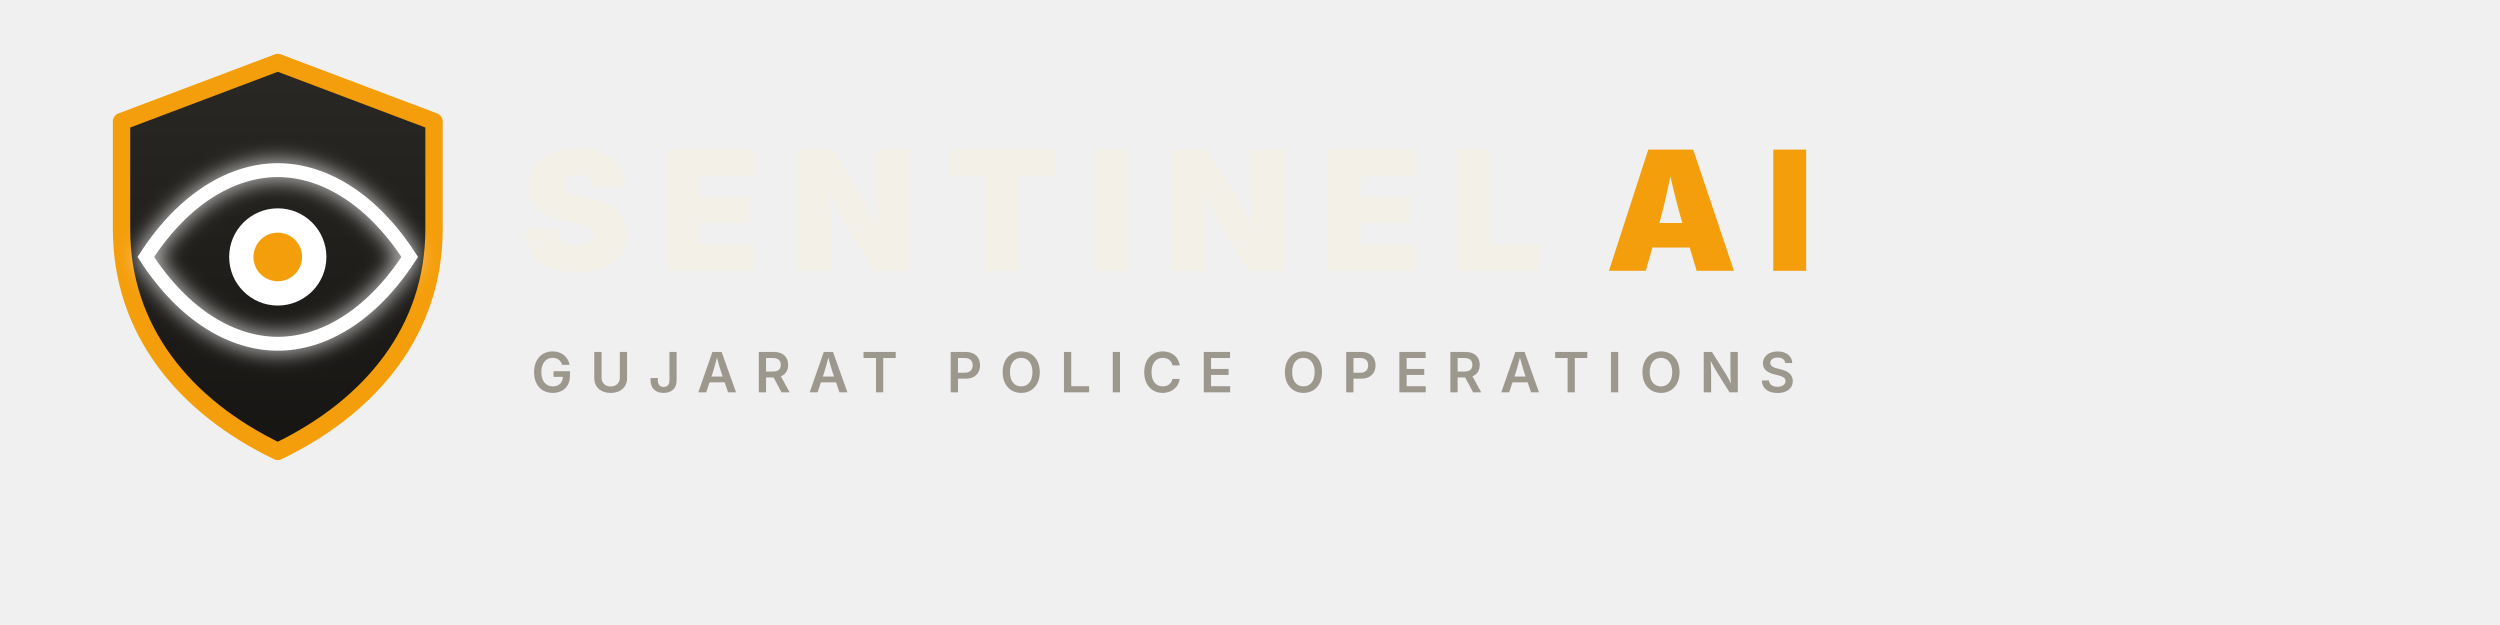
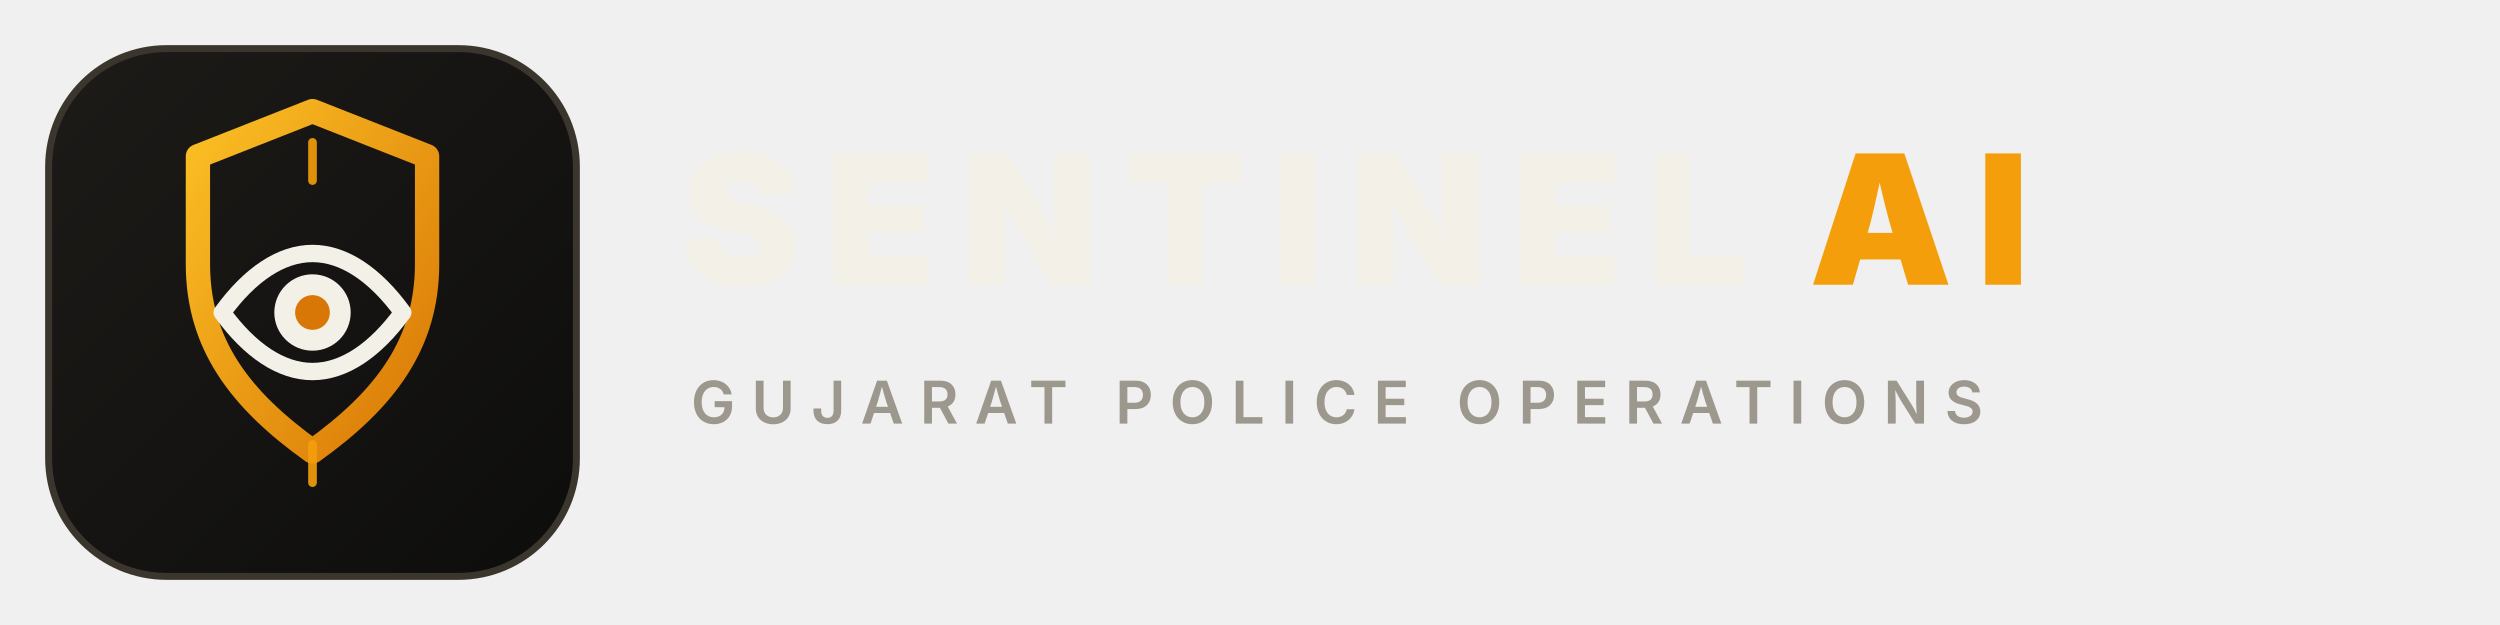
<svg xmlns="http://www.w3.org/2000/svg" viewBox="0 0 720 180" role="img" aria-labelledby="title desc">
  <defs>
-     <linearGradient id="shield" x1="0" y1="0" x2="0" y2="1">
-       <stop offset="0" stop-color="#2a2824" />
-       <stop offset="1" stop-color="#161513" />
+     <linearGradient id="bg" x1="0" y1="0" x2="1" y2="1">
+       <stop offset="0" stop-color="#1d1b18" />
+       <stop offset="1" stop-color="#0d0d0c" />
    </linearGradient>
-     <filter id="glow" x="-80%" y="-80%" width="260%" height="260%">
-       <feGaussianBlur stdDeviation="3" result="b" />
-       <feMerge>
-         <feMergeNode in="b" />
-         <feMergeNode in="SourceGraphic" />
-       </feMerge>
-     </filter>
+     <linearGradient id="amber" x1="0" y1="0" x2="1" y2="1">
+       <stop offset="0" stop-color="#fbbf24" />
+       <stop offset="1" stop-color="#d97706" />
+     </linearGradient>
  </defs>
-   <g transform="translate(10 10)">
-     <path d="M70 8 25 25v31c0 29 18 51 45 64 27-13 45-35 45-64V25L70 8Z" fill="url(#shield)" stroke="#f59e0b" stroke-width="5" stroke-linejoin="round" />
-     <path d="M32 64c11-17 25-25 38-25s27 8 38 25c-11 17-25 25-38 25S43 81 32 64Z" fill="none" stroke="#fff" stroke-width="4" filter="url(#glow)" />
-     <circle cx="70" cy="64" r="14" fill="#fff" />
-     <circle cx="70" cy="64" r="7" fill="#f59e0b" />
+   <g transform="translate(14 14)">
+     <rect x="0" y="0" width="152" height="152" rx="34" fill="url(#bg)" stroke="#3a352d" stroke-width="2" />
+     <path d="M76 18 43 31v31c0 23 12 39 33 54 21-15 33-31 33-54V31L76 18Z" fill="none" stroke="url(#amber)" stroke-width="7" stroke-linejoin="round" />
+     <path d="M50 76c8-11 17-17 26-17s18 6 26 17c-8 11-17 17-26 17S58 87 50 76Z" fill="none" stroke="#f3f0e8" stroke-width="5" stroke-linejoin="round" />
+     <circle cx="76" cy="76" r="11" fill="#f3f0e8" />
+     <circle cx="76" cy="76" r="5" fill="#d97706" />
+     <path d="M76 27v11M76 114v11" stroke="#f59e0b" stroke-width="2.5" stroke-linecap="round" opacity=".9" />
  </g>
-   <text x="150" y="78" fill="#f3f0e8" font-family="Inter,Segoe UI,sans-serif" font-size="48" font-weight="900" letter-spacing="8">SENTINEL <tspan fill="#f59e0b">AI</tspan>
+   <text x="196" y="82" fill="#f3f0e8" font-family="Inter,Segoe UI,sans-serif" font-size="52" font-weight="900" letter-spacing="7">SENTINEL <tspan fill="#f59e0b">AI</tspan>
  </text>
-   <text x="153" y="113" fill="#9d988e" font-family="Inter,Segoe UI,sans-serif" font-size="16" font-weight="600" letter-spacing="5">GUJARAT POLICE OPERATIONS</text>
+   <text x="199" y="122" fill="#9d988e" font-family="Inter,Segoe UI,sans-serif" font-size="17" font-weight="600" letter-spacing="4.7">GUJARAT POLICE OPERATIONS</text>
</svg>
